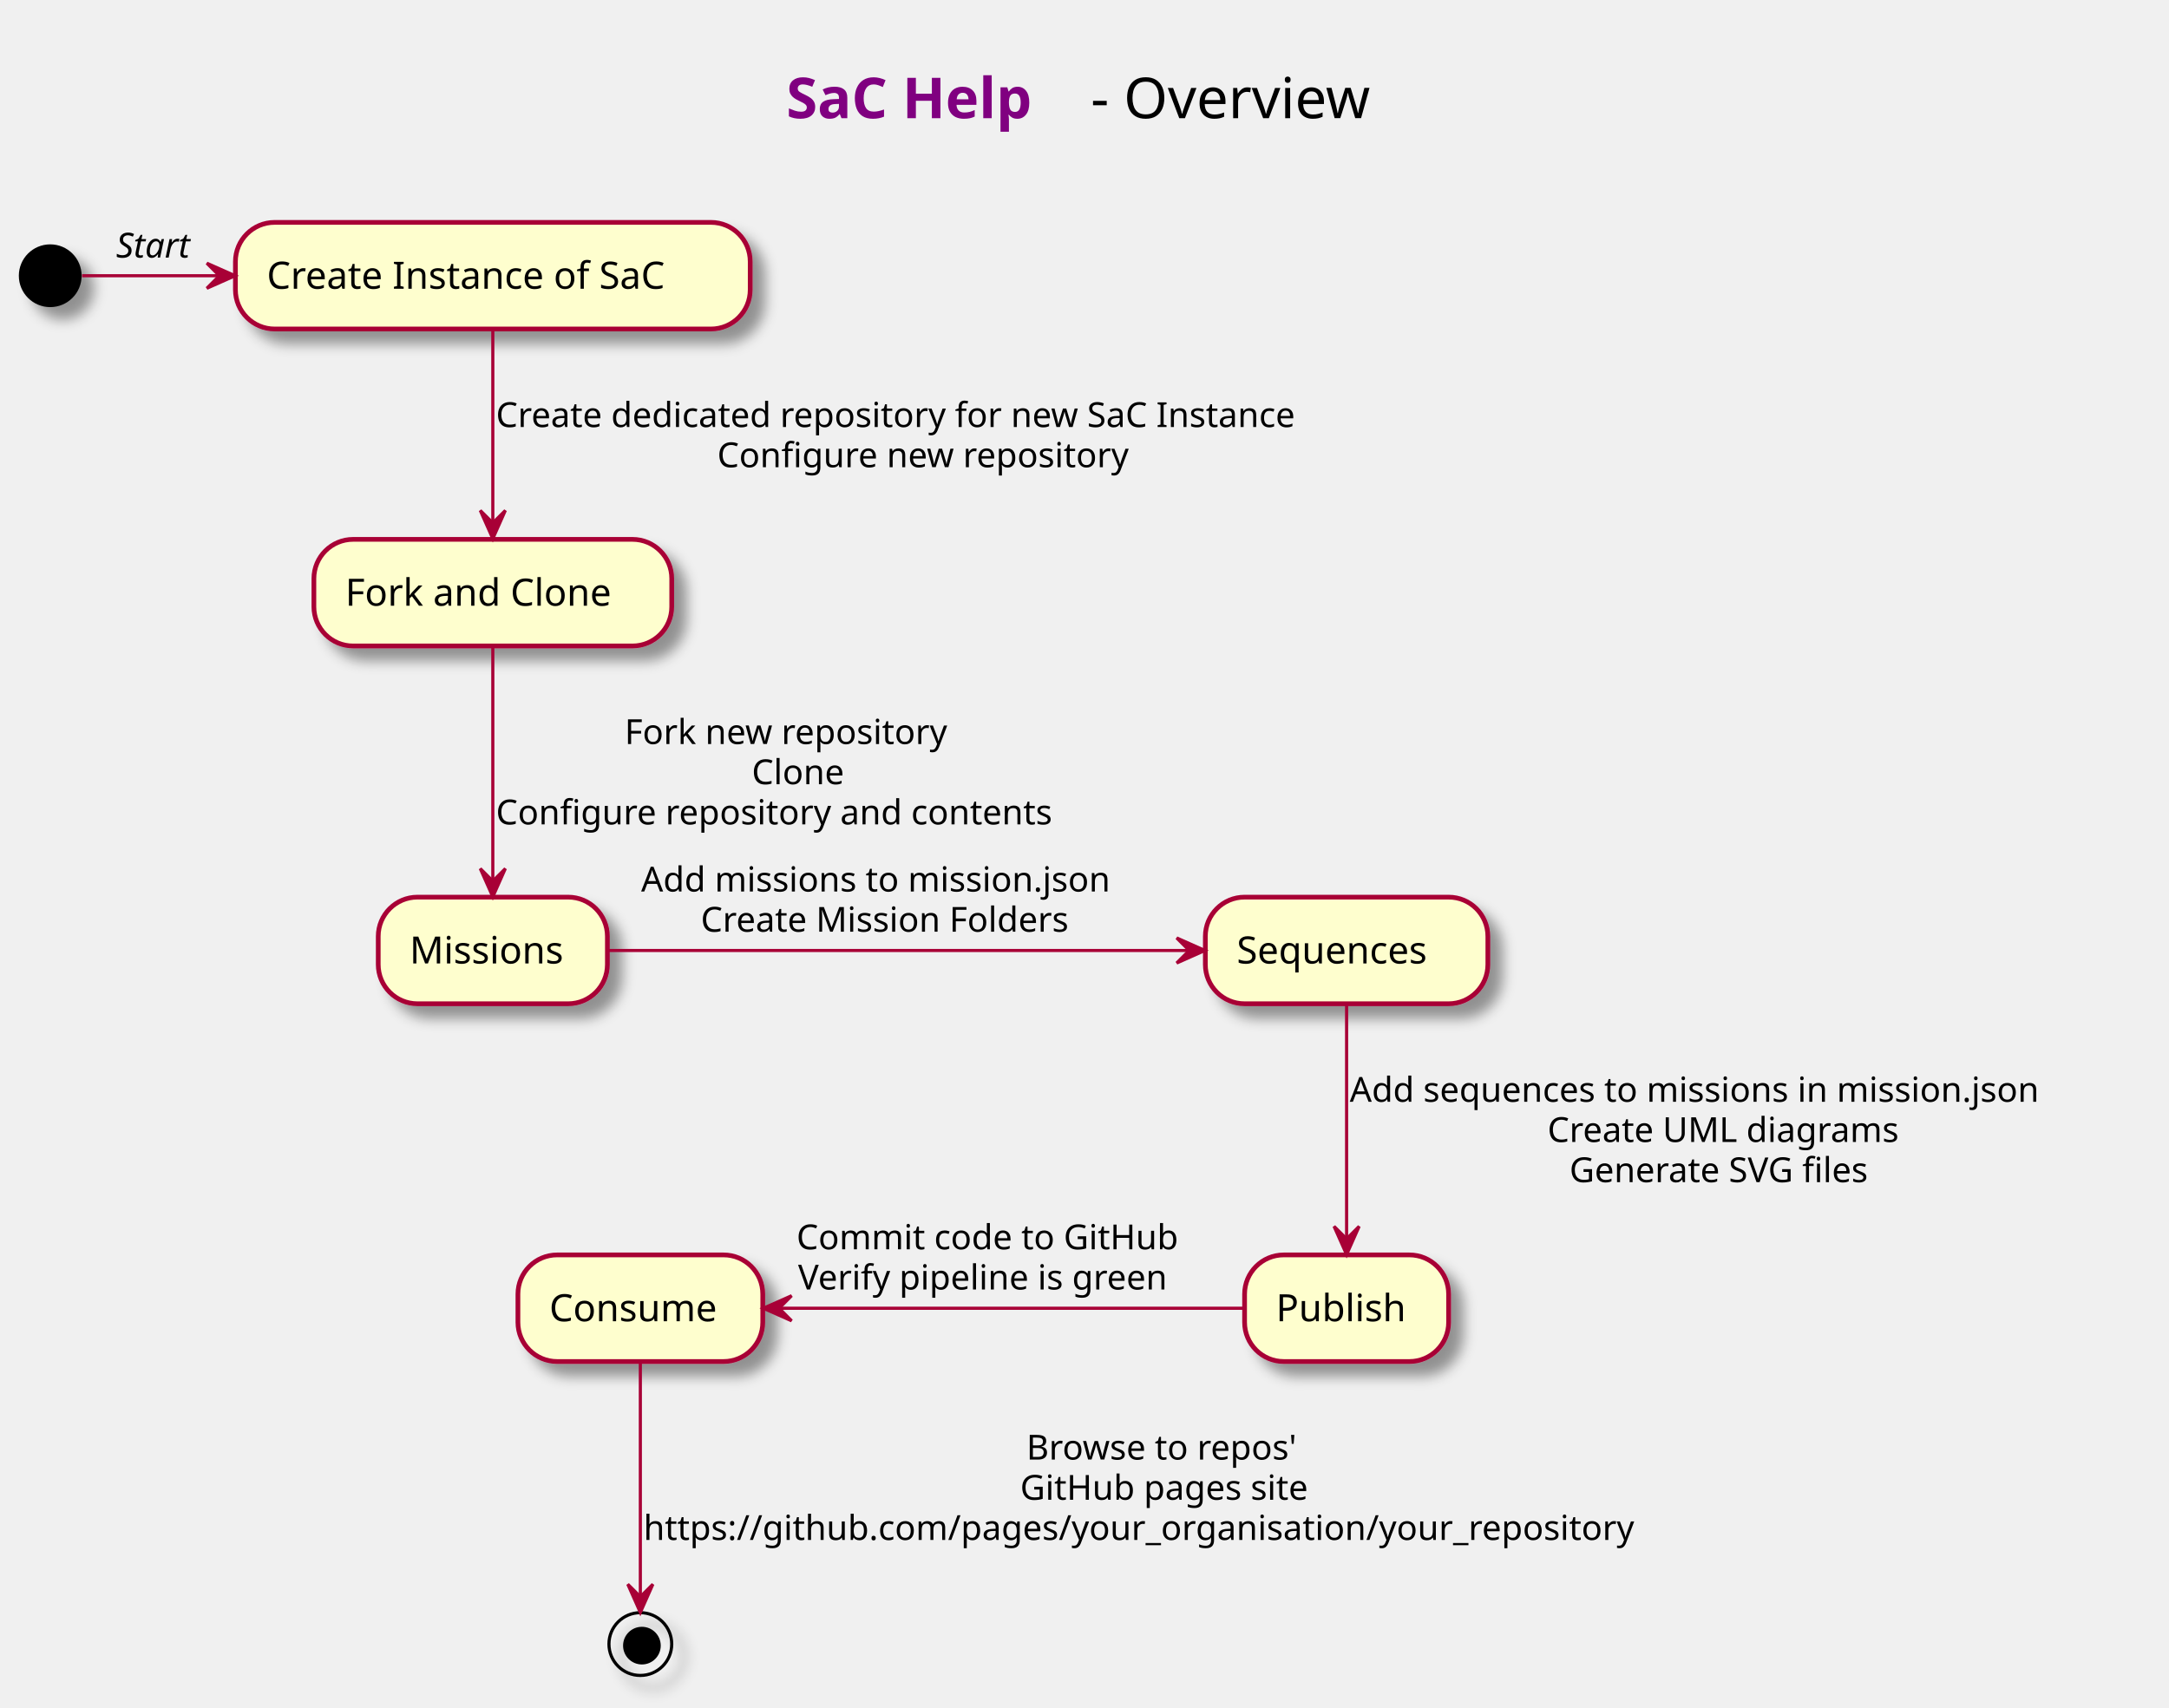
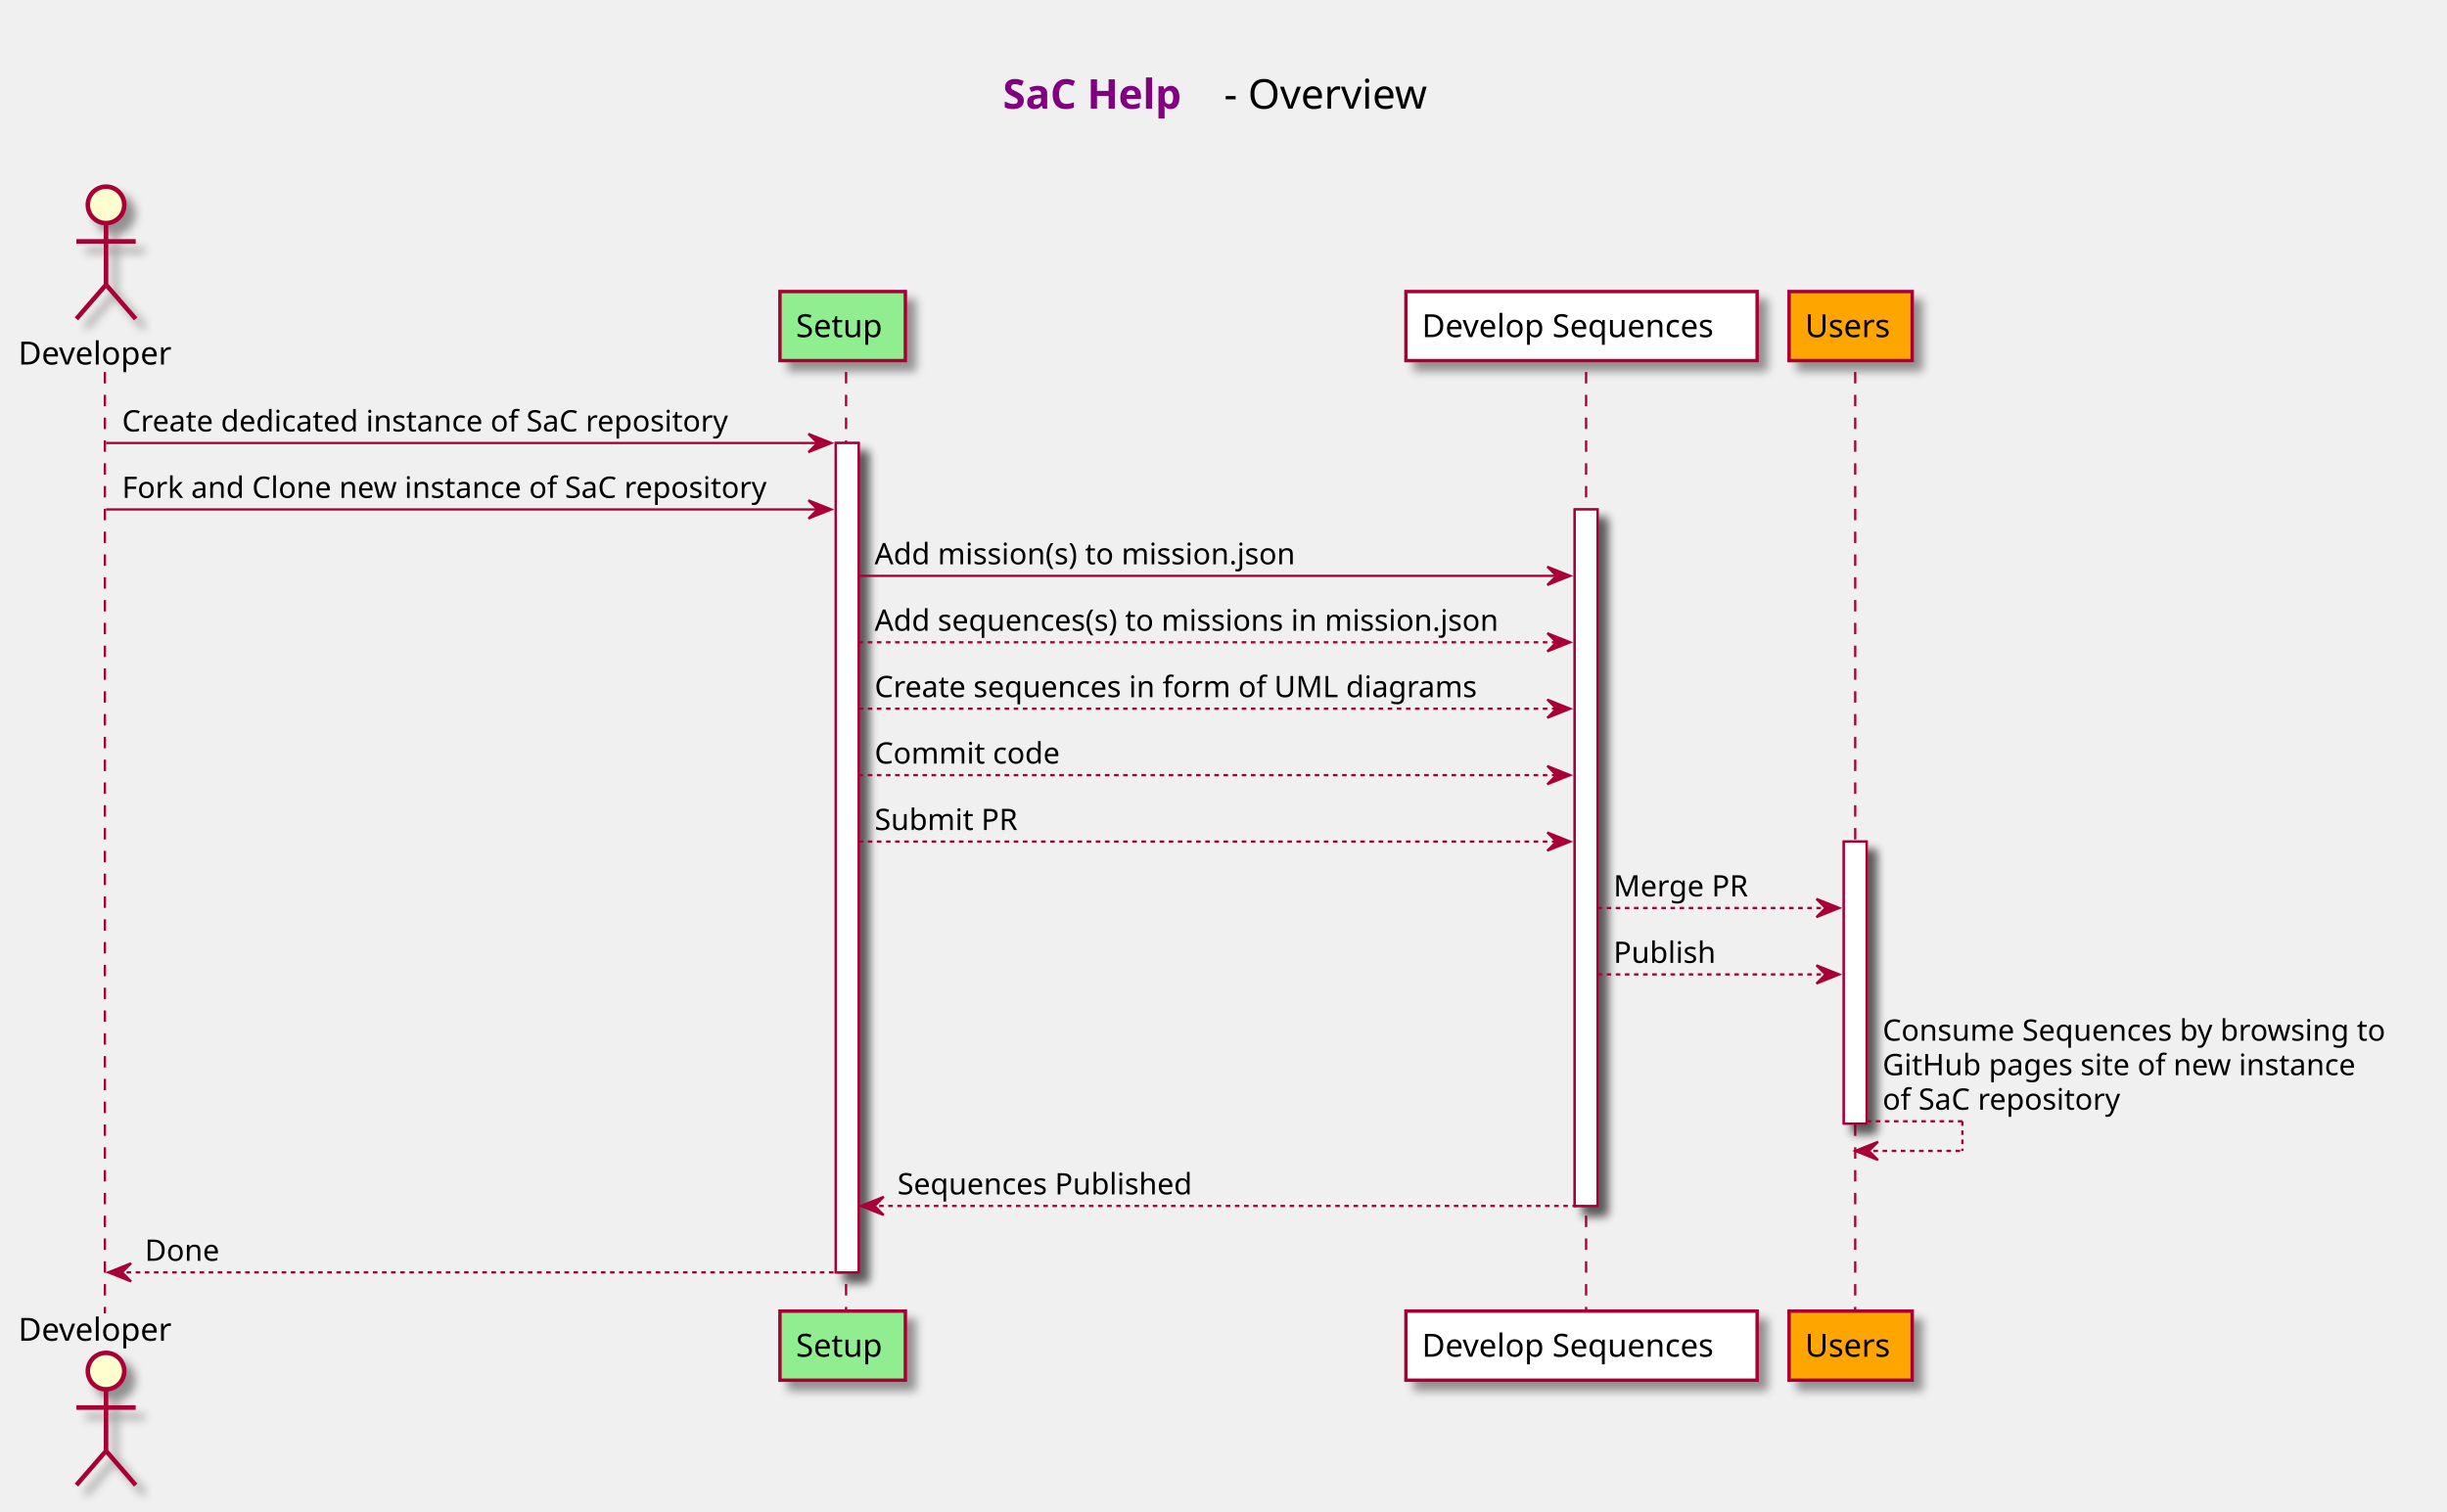
- <svg xmlns="http://www.w3.org/2000/svg" contentScriptType="application/ecmascript" contentStyleType="text/css" height="544px" preserveAspectRatio="none" style="width:691px;height:544px;" version="1.1" viewBox="0 0 691 544" width="691px" zoomAndPan="magnify">
+ <svg xmlns="http://www.w3.org/2000/svg" contentScriptType="application/ecmascript" contentStyleType="text/css" height="663px" preserveAspectRatio="none" style="width:1073px;height:663px;" version="1.1" viewBox="0 0 1073 663" width="1073px" zoomAndPan="magnify">
  <defs>
-     <filter height="300%" id="f12ewwaxu05oic" width="300%" x="-1" y="-1">
+     <filter height="300%" id="fnh9aa77b3zxd" width="300%" x="-1" y="-1">
      <feGaussianBlur result="blurOut" stdDeviation="2.0" />
      <feColorMatrix in="blurOut" result="blurOut2" type="matrix" values="0 0 0 0 0 0 0 0 0 0 0 0 0 0 0 0 0 0 .4 0" />
      <feOffset dx="4.0" dy="4.0" in="blurOut2" result="blurOut3" />
      <feBlend in="SourceGraphic" in2="blurOut3" mode="normal" />
    </filter>
  </defs>
  <g>
-     <text fill="#000000" font-family="sans-serif" font-size="18" lengthAdjust="spacingAndGlyphs" textLength="0" x="352" y="16.708" />
-     <text fill="#800080" font-family="sans-serif" font-size="18" font-weight="bold" lengthAdjust="spacingAndGlyphs" textLength="91" x="250.5" y="37.661">SaC Help</text>
-     <text fill="#000000" font-family="sans-serif" font-size="18" lengthAdjust="spacingAndGlyphs" textLength="100" x="347.5" y="37.661">- Overview</text>
-     <text fill="#000000" font-family="sans-serif" font-size="18" lengthAdjust="spacingAndGlyphs" textLength="0" x="352" y="58.614" />
-     <ellipse cx="16" cy="87.859" fill="#000000" filter="url(#f12ewwaxu05oic)" rx="10" ry="10" style="stroke: none; stroke-width: 1.0;" />
-     <rect fill="#FEFECE" filter="url(#f12ewwaxu05oic)" height="33.969" rx="12.5" ry="12.5" style="stroke: #A80036; stroke-width: 1.5;" width="164" x="75" y="70.859" />
-     <text fill="#000000" font-family="sans-serif" font-size="12" lengthAdjust="spacingAndGlyphs" textLength="144" x="85" y="91.998">Create Instance of SaC</text>
-     <rect fill="#FEFECE" filter="url(#f12ewwaxu05oic)" height="33.969" rx="12.5" ry="12.5" style="stroke: #A80036; stroke-width: 1.5;" width="114" x="100" y="171.859" />
-     <text fill="#000000" font-family="sans-serif" font-size="12" lengthAdjust="spacingAndGlyphs" textLength="94" x="110" y="192.998">Fork and Clone</text>
-     <rect fill="#FEFECE" filter="url(#f12ewwaxu05oic)" height="33.969" rx="12.5" ry="12.5" style="stroke: #A80036; stroke-width: 1.5;" width="73" x="120.5" y="285.859" />
-     <text fill="#000000" font-family="sans-serif" font-size="12" lengthAdjust="spacingAndGlyphs" textLength="53" x="130.5" y="306.998">Missions</text>
-     <rect fill="#FEFECE" filter="url(#f12ewwaxu05oic)" height="33.969" rx="12.5" ry="12.5" style="stroke: #A80036; stroke-width: 1.5;" width="90" x="384" y="285.859" />
-     <text fill="#000000" font-family="sans-serif" font-size="12" lengthAdjust="spacingAndGlyphs" textLength="70" x="394" y="306.998">Sequences</text>
-     <rect fill="#FEFECE" filter="url(#f12ewwaxu05oic)" height="33.969" rx="12.5" ry="12.5" style="stroke: #A80036; stroke-width: 1.5;" width="65" x="396.5" y="399.859" />
-     <text fill="#000000" font-family="sans-serif" font-size="12" lengthAdjust="spacingAndGlyphs" textLength="45" x="406.5" y="420.998">Publish</text>
-     <rect fill="#FEFECE" filter="url(#f12ewwaxu05oic)" height="33.969" rx="12.5" ry="12.5" style="stroke: #A80036; stroke-width: 1.5;" width="78" x="165" y="399.859" />
-     <text fill="#000000" font-family="sans-serif" font-size="12" lengthAdjust="spacingAndGlyphs" textLength="58" x="175" y="420.998">Consume</text>
-     <ellipse cx="204" cy="523.859" fill="none" filter="url(#f12ewwaxu05oic)" rx="10" ry="10" style="stroke: #000000; stroke-width: 1.0;" />
-     <ellipse cx="204.5" cy="524.359" fill="#000000" rx="6" ry="6" style="stroke: none; stroke-width: 1.0;" />
-     <path d="M26.14,87.859 C36.068,87.859 52.237,87.859 69.879,87.859 " fill="none" id="start-&gt;Create Instance of SaC" style="stroke: #A80036; stroke-width: 1.0;" />
-     <polygon fill="#A80036" points="74.89,87.859,65.89,83.859,69.89,87.859,65.89,91.859,74.89,87.859" style="stroke: #A80036; stroke-width: 1.0;" />
-     <text fill="#000000" font-family="sans-serif" font-size="11" font-style="italic" lengthAdjust="spacingAndGlyphs" textLength="27" x="37" y="82.07">Start</text>
-     <path d="M157,104.993 C157,121.969 157,148.052 157,166.618 " fill="none" id="Create Instance of SaC-&gt;Fork and Clone" style="stroke: #A80036; stroke-width: 1.0;" />
-     <polygon fill="#A80036" points="157,171.642,161,162.642,157,166.642,153,162.642,157,171.642" style="stroke: #A80036; stroke-width: 1.0;" />
-     <text fill="#000000" font-family="sans-serif" font-size="11" lengthAdjust="spacingAndGlyphs" textLength="285" x="158" y="136.07">Create dedicated repository for new SaC Instance</text>
-     <text fill="#000000" font-family="sans-serif" font-size="11" lengthAdjust="spacingAndGlyphs" textLength="144" x="228.5" y="148.875">Configure new repository</text>
-     <path d="M157,206.173 C157,226.125 157,258.956 157,280.742 " fill="none" id="Fork and Clone-&gt;Missions" style="stroke: #A80036; stroke-width: 1.0;" />
-     <polygon fill="#A80036" points="157,285.756,161,276.756,157,280.756,153,276.756,157,285.756" style="stroke: #A80036; stroke-width: 1.0;" />
-     <text fill="#000000" font-family="sans-serif" font-size="11" lengthAdjust="spacingAndGlyphs" textLength="113" x="199" y="237.07">Fork new repository</text>
-     <text fill="#000000" font-family="sans-serif" font-size="11" lengthAdjust="spacingAndGlyphs" textLength="32" x="239.5" y="249.875">Clone</text>
-     <text fill="#000000" font-family="sans-serif" font-size="11" lengthAdjust="spacingAndGlyphs" textLength="195" x="158" y="262.679">Configure repository and contents</text>
-     <path d="M193.683,302.859 C241.445,302.859 325.141,302.859 378.771,302.859 " fill="none" id="Missions-&gt;Sequences" style="stroke: #A80036; stroke-width: 1.0;" />
-     <polygon fill="#A80036" points="383.865,302.859,374.865,298.859,378.865,302.859,374.865,306.859,383.865,302.859" style="stroke: #A80036; stroke-width: 1.0;" />
-     <text fill="#000000" font-family="sans-serif" font-size="11" lengthAdjust="spacingAndGlyphs" textLength="169" x="204.25" y="284.07">Add missions to mission.json</text>
-     <text fill="#000000" font-family="sans-serif" font-size="11" lengthAdjust="spacingAndGlyphs" textLength="131" x="223.25" y="296.875">Create Mission Folders</text>
-     <path d="M429,320.173 C429,340.125 429,372.956 429,394.742 " fill="none" id="Sequences-&gt;Publish" style="stroke: #A80036; stroke-width: 1.0;" />
-     <polygon fill="#A80036" points="429,399.756,433,390.756,429,394.756,425,390.756,429,399.756" style="stroke: #A80036; stroke-width: 1.0;" />
-     <text fill="#000000" font-family="sans-serif" font-size="11" lengthAdjust="spacingAndGlyphs" textLength="249" x="430" y="351.07">Add sequences to missions in mission.json</text>
-     <text fill="#000000" font-family="sans-serif" font-size="11" lengthAdjust="spacingAndGlyphs" textLength="123" x="493" y="363.875">Create UML diagrams</text>
-     <text fill="#000000" font-family="sans-serif" font-size="11" lengthAdjust="spacingAndGlyphs" textLength="109" x="500" y="376.679">Generate SVG files</text>
-     <path d="M248.397,416.859 C291.997,416.859 357.478,416.859 396.456,416.859 " fill="none" id="Consume&lt;-Publish" style="stroke: #A80036; stroke-width: 1.0;" />
-     <polygon fill="#A80036" points="243.192,416.859,252.192,420.859,248.192,416.859,252.192,412.859,243.192,416.859" style="stroke: #A80036; stroke-width: 1.0;" />
-     <text fill="#000000" font-family="sans-serif" font-size="11" lengthAdjust="spacingAndGlyphs" textLength="132" x="253.75" y="398.07">Commit code to GitHub</text>
-     <text fill="#000000" font-family="sans-serif" font-size="11" lengthAdjust="spacingAndGlyphs" textLength="131" x="254.25" y="410.875">Verify pipeline is green</text>
-     <path d="M204,434.051 C204,454.678 204,488.94 204,508.646 " fill="none" id="Consume-&gt;end" style="stroke: #A80036; stroke-width: 1.0;" />
-     <polygon fill="#A80036" points="204,513.795,208,504.795,204,508.795,200,504.795,204,513.795" style="stroke: #A80036; stroke-width: 1.0;" />
-     <text fill="#000000" font-family="sans-serif" font-size="11" lengthAdjust="spacingAndGlyphs" textLength="98" x="327" y="465.07">Browse to repos'</text>
-     <text fill="#000000" font-family="sans-serif" font-size="11" lengthAdjust="spacingAndGlyphs" textLength="102" x="325" y="477.875">GitHub pages site</text>
-     <text fill="#000000" font-family="sans-serif" font-size="11" lengthAdjust="spacingAndGlyphs" textLength="342" x="205" y="490.679">https://github.com/pages/your_organisation/your_repository</text>
+     <text fill="#000000" font-family="sans-serif" font-size="18" lengthAdjust="spacingAndGlyphs" textLength="0" x="541.25" y="26.708" />
+     <text fill="#800080" font-family="sans-serif" font-size="18" font-weight="bold" lengthAdjust="spacingAndGlyphs" textLength="91" x="439.75" y="47.661">SaC Help</text>
+     <text fill="#000000" font-family="sans-serif" font-size="18" lengthAdjust="spacingAndGlyphs" textLength="100" x="536.75" y="47.661">- Overview</text>
+     <text fill="#000000" font-family="sans-serif" font-size="18" lengthAdjust="spacingAndGlyphs" textLength="0" x="541.25" y="68.614" />
+     <rect fill="#FFFFFF" filter="url(#fnh9aa77b3zxd)" height="363.727" style="stroke: #A80036; stroke-width: 1.0;" width="10" x="366.5" y="194.289" />
+     <rect fill="#FFFFFF" filter="url(#fnh9aa77b3zxd)" height="305.461" style="stroke: #A80036; stroke-width: 1.0;" width="10" x="690.5" y="223.422" />
+     <rect fill="#FFFFFF" filter="url(#fnh9aa77b3zxd)" height="123.664" style="stroke: #A80036; stroke-width: 1.0;" width="10" x="808.5" y="369.086" />
+     <line style="stroke: #A80036; stroke-width: 1.0; stroke-dasharray: 5.0,5.0;" x1="46" x2="46" y1="163.156" y2="576.016" />
+     <line style="stroke: #A80036; stroke-width: 1.0; stroke-dasharray: 5.0,5.0;" x1="371" x2="371" y1="163.156" y2="576.016" />
+     <line style="stroke: #A80036; stroke-width: 1.0; stroke-dasharray: 5.0,5.0;" x1="695.5" x2="695.5" y1="163.156" y2="576.016" />
+     <line style="stroke: #A80036; stroke-width: 1.0; stroke-dasharray: 5.0,5.0;" x1="813.5" x2="813.5" y1="163.156" y2="576.016" />
+     <text fill="#000000" font-family="sans-serif" font-size="14" lengthAdjust="spacingAndGlyphs" textLength="71" x="8" y="159.855">Developer</text>
+     <ellipse cx="46.5" cy="89.859" fill="#FEFECE" filter="url(#fnh9aa77b3zxd)" rx="8" ry="8" style="stroke: #A80036; stroke-width: 2.0;" />
+     <path d="M46.5,97.859 L46.5,124.859 M33.5,105.859 L59.5,105.859 M46.5,124.859 L33.5,139.859 M46.5,124.859 L59.5,139.859 " fill="none" filter="url(#fnh9aa77b3zxd)" style="stroke: #A80036; stroke-width: 2.0;" />
+     <text fill="#000000" font-family="sans-serif" font-size="14" lengthAdjust="spacingAndGlyphs" textLength="71" x="8" y="588.011">Developer</text>
+     <ellipse cx="46.5" cy="601.312" fill="#FEFECE" filter="url(#fnh9aa77b3zxd)" rx="8" ry="8" style="stroke: #A80036; stroke-width: 2.0;" />
+     <path d="M46.5,609.312 L46.5,636.312 M33.5,617.312 L59.5,617.312 M46.5,636.312 L33.5,651.312 M46.5,636.312 L59.5,651.312 " fill="none" filter="url(#fnh9aa77b3zxd)" style="stroke: #A80036; stroke-width: 2.0;" />
+     <rect fill="#90EE90" filter="url(#fnh9aa77b3zxd)" height="30.297" style="stroke: #A80036; stroke-width: 1.5;" width="55" x="342" y="127.859" />
+     <text fill="#000000" font-family="sans-serif" font-size="14" lengthAdjust="spacingAndGlyphs" textLength="41" x="349" y="147.855">Setup</text>
+     <rect fill="#90EE90" filter="url(#fnh9aa77b3zxd)" height="30.297" style="stroke: #A80036; stroke-width: 1.5;" width="55" x="342" y="575.016" />
+     <text fill="#000000" font-family="sans-serif" font-size="14" lengthAdjust="spacingAndGlyphs" textLength="41" x="349" y="595.011">Setup</text>
+     <rect fill="#FFFFFF" filter="url(#fnh9aa77b3zxd)" height="30.297" style="stroke: #A80036; stroke-width: 1.5;" width="154" x="616.5" y="127.859" />
+     <text fill="#000000" font-family="sans-serif" font-size="14" lengthAdjust="spacingAndGlyphs" textLength="140" x="623.5" y="147.855">Develop Sequences</text>
+     <rect fill="#FFFFFF" filter="url(#fnh9aa77b3zxd)" height="30.297" style="stroke: #A80036; stroke-width: 1.5;" width="154" x="616.5" y="575.016" />
+     <text fill="#000000" font-family="sans-serif" font-size="14" lengthAdjust="spacingAndGlyphs" textLength="140" x="623.5" y="595.011">Develop Sequences</text>
+     <rect fill="#FFA500" filter="url(#fnh9aa77b3zxd)" height="30.297" style="stroke: #A80036; stroke-width: 1.5;" width="54" x="784.5" y="127.859" />
+     <text fill="#000000" font-family="sans-serif" font-size="14" lengthAdjust="spacingAndGlyphs" textLength="40" x="791.5" y="147.855">Users</text>
+     <rect fill="#FFA500" filter="url(#fnh9aa77b3zxd)" height="30.297" style="stroke: #A80036; stroke-width: 1.5;" width="54" x="784.5" y="575.016" />
+     <text fill="#000000" font-family="sans-serif" font-size="14" lengthAdjust="spacingAndGlyphs" textLength="40" x="791.5" y="595.011">Users</text>
+     <rect fill="#FFFFFF" filter="url(#fnh9aa77b3zxd)" height="363.727" style="stroke: #A80036; stroke-width: 1.0;" width="10" x="366.5" y="194.289" />
+     <rect fill="#FFFFFF" filter="url(#fnh9aa77b3zxd)" height="305.461" style="stroke: #A80036; stroke-width: 1.0;" width="10" x="690.5" y="223.422" />
+     <rect fill="#FFFFFF" filter="url(#fnh9aa77b3zxd)" height="123.664" style="stroke: #A80036; stroke-width: 1.0;" width="10" x="808.5" y="369.086" />
+     <polygon fill="#A80036" points="354.5,190.289,364.5,194.289,354.5,198.289,358.5,194.289" style="stroke: #A80036; stroke-width: 1.0;" />
+     <line style="stroke: #A80036; stroke-width: 1.0;" x1="46.5" x2="360.5" y1="194.289" y2="194.289" />
+     <text fill="#000000" font-family="sans-serif" font-size="13" lengthAdjust="spacingAndGlyphs" textLength="282" x="53.5" y="189.223">Create dedicated instance of SaC repository</text>
+     <polygon fill="#A80036" points="354.5,219.422,364.5,223.422,354.5,227.422,358.5,223.422" style="stroke: #A80036; stroke-width: 1.0;" />
+     <line style="stroke: #A80036; stroke-width: 1.0;" x1="46.5" x2="360.5" y1="223.422" y2="223.422" />
+     <text fill="#000000" font-family="sans-serif" font-size="13" lengthAdjust="spacingAndGlyphs" textLength="296" x="53.5" y="218.356">Fork and Clone new instance of SaC repository</text>
+     <polygon fill="#A80036" points="678.5,248.555,688.5,252.555,678.5,256.555,682.5,252.555" style="stroke: #A80036; stroke-width: 1.0;" />
+     <line style="stroke: #A80036; stroke-width: 1.0;" x1="376.5" x2="684.5" y1="252.555" y2="252.555" />
+     <text fill="#000000" font-family="sans-serif" font-size="13" lengthAdjust="spacingAndGlyphs" textLength="195" x="383.5" y="247.489">Add mission(s) to mission.json</text>
+     <polygon fill="#A80036" points="678.5,277.688,688.5,281.688,678.5,285.688,682.5,281.688" style="stroke: #A80036; stroke-width: 1.0;" />
+     <line style="stroke: #A80036; stroke-width: 1.0; stroke-dasharray: 2.0,2.0;" x1="376.5" x2="684.5" y1="281.688" y2="281.688" />
+     <text fill="#000000" font-family="sans-serif" font-size="13" lengthAdjust="spacingAndGlyphs" textLength="290" x="383.5" y="276.622">Add sequences(s) to missions in mission.json</text>
+     <polygon fill="#A80036" points="678.5,306.82,688.5,310.82,678.5,314.82,682.5,310.82" style="stroke: #A80036; stroke-width: 1.0;" />
+     <line style="stroke: #A80036; stroke-width: 1.0; stroke-dasharray: 2.0,2.0;" x1="376.5" x2="684.5" y1="310.82" y2="310.82" />
+     <text fill="#000000" font-family="sans-serif" font-size="13" lengthAdjust="spacingAndGlyphs" textLength="277" x="383.5" y="305.754">Create sequences in form of UML diagrams</text>
+     <polygon fill="#A80036" points="678.5,335.953,688.5,339.953,678.5,343.953,682.5,339.953" style="stroke: #A80036; stroke-width: 1.0;" />
+     <line style="stroke: #A80036; stroke-width: 1.0; stroke-dasharray: 2.0,2.0;" x1="376.5" x2="684.5" y1="339.953" y2="339.953" />
+     <text fill="#000000" font-family="sans-serif" font-size="13" lengthAdjust="spacingAndGlyphs" textLength="86" x="383.5" y="334.887">Commit code</text>
+     <polygon fill="#A80036" points="678.5,365.086,688.5,369.086,678.5,373.086,682.5,369.086" style="stroke: #A80036; stroke-width: 1.0;" />
+     <line style="stroke: #A80036; stroke-width: 1.0; stroke-dasharray: 2.0,2.0;" x1="376.5" x2="684.5" y1="369.086" y2="369.086" />
+     <text fill="#000000" font-family="sans-serif" font-size="13" lengthAdjust="spacingAndGlyphs" textLength="66" x="383.5" y="364.02">Submit PR</text>
+     <polygon fill="#A80036" points="796.5,394.219,806.5,398.219,796.5,402.219,800.5,398.219" style="stroke: #A80036; stroke-width: 1.0;" />
+     <line style="stroke: #A80036; stroke-width: 1.0; stroke-dasharray: 2.0,2.0;" x1="700.5" x2="802.5" y1="398.219" y2="398.219" />
+     <text fill="#000000" font-family="sans-serif" font-size="13" lengthAdjust="spacingAndGlyphs" textLength="60" x="707.5" y="393.153">Merge PR</text>
+     <polygon fill="#A80036" points="796.5,423.352,806.5,427.352,796.5,431.352,800.5,427.352" style="stroke: #A80036; stroke-width: 1.0;" />
+     <line style="stroke: #A80036; stroke-width: 1.0; stroke-dasharray: 2.0,2.0;" x1="700.5" x2="802.5" y1="427.352" y2="427.352" />
+     <text fill="#000000" font-family="sans-serif" font-size="13" lengthAdjust="spacingAndGlyphs" textLength="45" x="707.5" y="422.286">Publish</text>
+     <line style="stroke: #A80036; stroke-width: 1.0; stroke-dasharray: 2.0,2.0;" x1="818.5" x2="860.5" y1="491.75" y2="491.75" />
+     <line style="stroke: #A80036; stroke-width: 1.0; stroke-dasharray: 2.0,2.0;" x1="860.5" x2="860.5" y1="491.75" y2="504.75" />
+     <line style="stroke: #A80036; stroke-width: 1.0; stroke-dasharray: 2.0,2.0;" x1="813.5" x2="860.5" y1="504.75" y2="504.75" />
+     <polygon fill="#A80036" points="823.5,500.75,813.5,504.75,823.5,508.75,819.5,504.75" style="stroke: #A80036; stroke-width: 1.0;" />
+     <text fill="#000000" font-family="sans-serif" font-size="13" lengthAdjust="spacingAndGlyphs" textLength="232" x="825.5" y="456.418">Consume Sequences by browsing to</text>
+     <text fill="#000000" font-family="sans-serif" font-size="13" lengthAdjust="spacingAndGlyphs" textLength="217" x="825.5" y="471.551">GitHub pages site of new instance</text>
+     <text fill="#000000" font-family="sans-serif" font-size="13" lengthAdjust="spacingAndGlyphs" textLength="110" x="825.5" y="486.684">of SaC repository</text>
+     <polygon fill="#A80036" points="387.5,524.883,377.5,528.883,387.5,532.883,383.5,528.883" style="stroke: #A80036; stroke-width: 1.0;" />
+     <line style="stroke: #A80036; stroke-width: 1.0; stroke-dasharray: 2.0,2.0;" x1="381.5" x2="694.5" y1="528.883" y2="528.883" />
+     <text fill="#000000" font-family="sans-serif" font-size="13" lengthAdjust="spacingAndGlyphs" textLength="136" x="393.5" y="523.817">Sequences Published</text>
+     <polygon fill="#A80036" points="57.5,554.016,47.5,558.016,57.5,562.016,53.5,558.016" style="stroke: #A80036; stroke-width: 1.0;" />
+     <line style="stroke: #A80036; stroke-width: 1.0; stroke-dasharray: 2.0,2.0;" x1="51.5" x2="370.5" y1="558.016" y2="558.016" />
+     <text fill="#000000" font-family="sans-serif" font-size="13" lengthAdjust="spacingAndGlyphs" textLength="34" x="63.5" y="552.95">Done</text>
  </g>
</svg>
